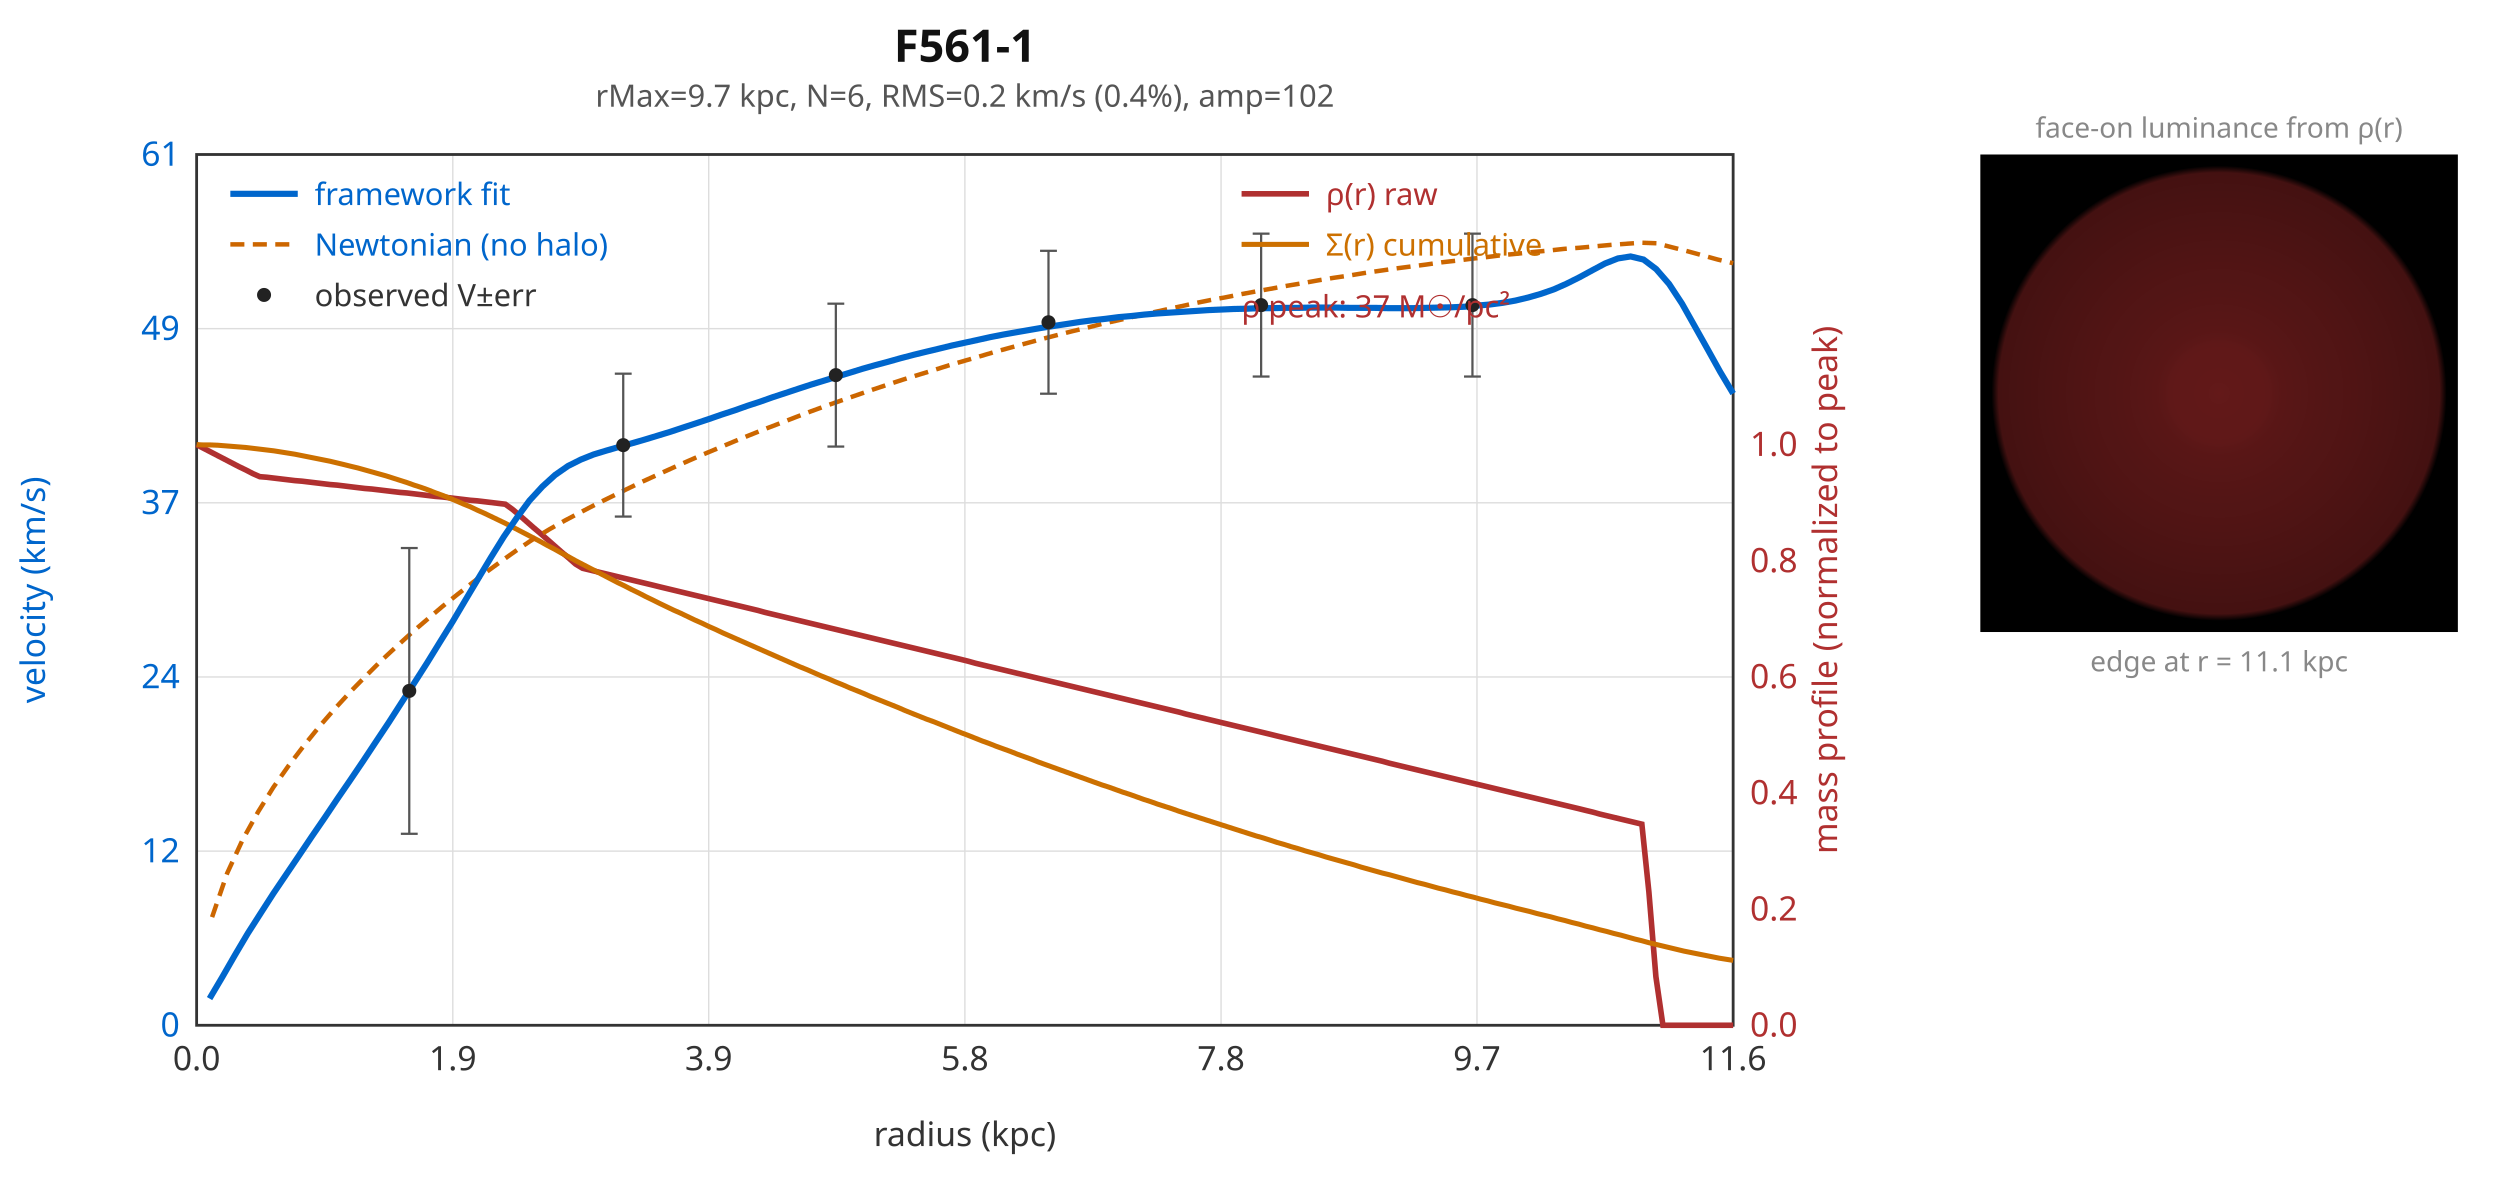
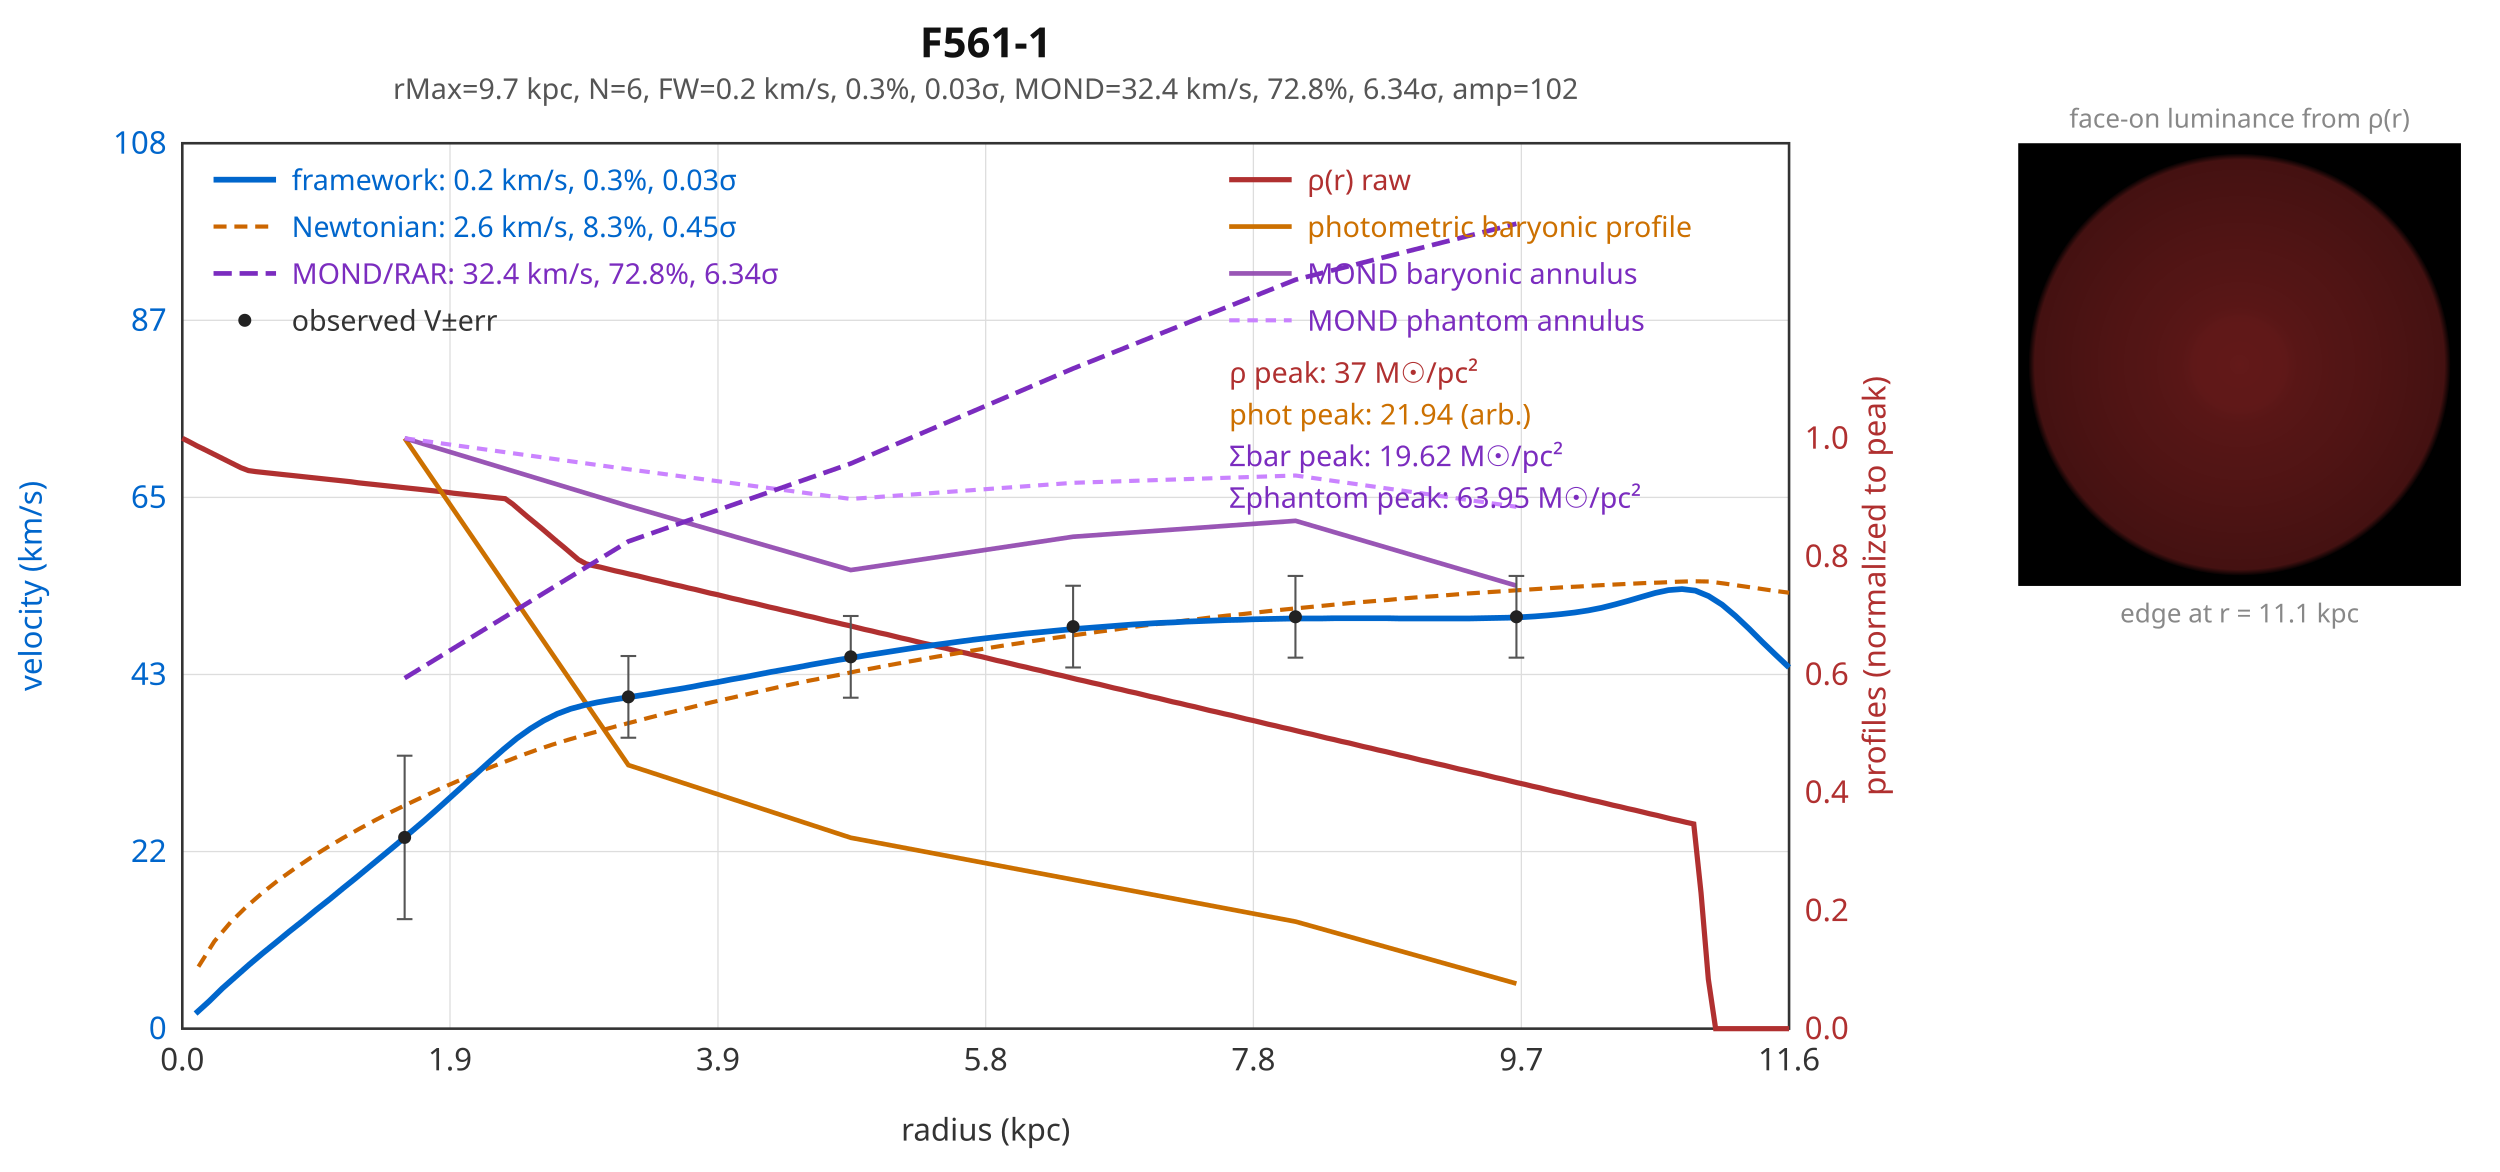
- <svg xmlns="http://www.w3.org/2000/svg" viewBox="0 0 890 420" width="890" height="420" font-family="sans-serif" font-size="12">
+ <svg xmlns="http://www.w3.org/2000/svg" viewBox="0 0 960 450" width="960" height="450" font-family="sans-serif" font-size="12">
  <style>
  .ax { stroke: #333; stroke-width: 1; fill: none; }
  .grid { stroke: #ddd; stroke-width: 0.5; fill: none; }
  .lbl { fill: #333; }
  .lbl-l { fill: #0066cc; }
  .lbl-r { fill: #b03030; }
  .obs { fill: #222; }
  .err { stroke: #555; stroke-width: 0.8; fill: none; }
  .fw { stroke: #0066cc; stroke-width: 2.2; fill: none; }
  .nt { stroke: #cc6600; stroke-width: 1.6; fill: none; stroke-dasharray: 5,3; }
-   .lbl-s { fill: #cc7000; }
+   .mond { stroke: #7b2cbf; stroke-width: 1.8; fill: none; stroke-dasharray: 7,3; }
+   .lbl-p { fill: #cc7000; }
+   .lbl-m { fill: #7b2cbf; }
  .rho { stroke: #b03030; stroke-width: 2.0; fill: none; }
-   .sig { stroke: #cc7000; stroke-width: 1.8; fill: none; }
+   .phot { stroke: #cc7000; stroke-width: 1.8; fill: none; }
+   .mbar { stroke: #8e44ad; stroke-width: 1.8; fill: none; opacity: 0.9; }
+   .mph { stroke: #c77dff; stroke-width: 1.6; fill: none; stroke-dasharray: 4,3; opacity: 0.95; }
  .title { fill: #111; font-size: 16px; font-weight: 600; }
  .subtitle { fill: #555; font-size: 11px; }
  .preview-bg { fill: #000; }
  .preview-lbl { fill: #888; font-size: 10px; }
  .legend { font-size: 11px; }
</style>
-   <text x="343.5" y="22" text-anchor="middle" class="title">F561-1</text>
-   <text x="343.5" y="38" text-anchor="middle" class="subtitle">rMax=9.7 kpc, N=6, RMS=0.2 km/s (0.4%), amp=102</text>
-   <line x1="70" y1="365.0" x2="617" y2="365.0" class="grid" />
-   <text x="64" y="369.0" text-anchor="end" class="lbl-l">0</text>
-   <line x1="70" y1="303.0" x2="617" y2="303.0" class="grid" />
-   <text x="64" y="307.0" text-anchor="end" class="lbl-l">12</text>
-   <line x1="70" y1="241.0" x2="617" y2="241.0" class="grid" />
-   <text x="64" y="245.0" text-anchor="end" class="lbl-l">24</text>
-   <line x1="70" y1="179.0" x2="617" y2="179.0" class="grid" />
-   <text x="64" y="183.0" text-anchor="end" class="lbl-l">37</text>
-   <line x1="70" y1="117.0" x2="617" y2="117.0" class="grid" />
-   <text x="64" y="121.0" text-anchor="end" class="lbl-l">49</text>
-   <line x1="70" y1="55.0" x2="617" y2="55.0" class="grid" />
-   <text x="64" y="59.0" text-anchor="end" class="lbl-l">61</text>
-   <text x="623" y="369.0" text-anchor="start" class="lbl-r">0.0</text>
-   <text x="623" y="327.7" text-anchor="start" class="lbl-r">0.2</text>
-   <text x="623" y="286.3" text-anchor="start" class="lbl-r">0.4</text>
-   <text x="623" y="245.0" text-anchor="start" class="lbl-r">0.6</text>
-   <text x="623" y="203.7" text-anchor="start" class="lbl-r">0.8</text>
-   <text x="623" y="162.3" text-anchor="start" class="lbl-r">1.0</text>
-   <line x1="70.0" y1="55" x2="70.0" y2="365" class="grid" />
-   <text x="70.0" y="381" text-anchor="middle" class="lbl">0.0</text>
-   <line x1="161.2" y1="55" x2="161.2" y2="365" class="grid" />
-   <text x="161.2" y="381" text-anchor="middle" class="lbl">1.9</text>
-   <line x1="252.3" y1="55" x2="252.3" y2="365" class="grid" />
-   <text x="252.3" y="381" text-anchor="middle" class="lbl">3.9</text>
-   <line x1="343.5" y1="55" x2="343.5" y2="365" class="grid" />
-   <text x="343.5" y="381" text-anchor="middle" class="lbl">5.8</text>
-   <line x1="434.7" y1="55" x2="434.7" y2="365" class="grid" />
-   <text x="434.7" y="381" text-anchor="middle" class="lbl">7.8</text>
-   <line x1="525.8" y1="55" x2="525.8" y2="365" class="grid" />
-   <text x="525.8" y="381" text-anchor="middle" class="lbl">9.7</text>
-   <line x1="617.0" y1="55" x2="617.0" y2="365" class="grid" />
-   <text x="617.0" y="381" text-anchor="middle" class="lbl">11.6</text>
-   <text x="343.5" y="408" text-anchor="middle" class="lbl">radius (kpc)</text>
-   <text x="16" y="210" text-anchor="middle" class="lbl-l" transform="rotate(-90, 16, 210)">velocity (km/s)</text>
-   <text x="654" y="210" text-anchor="middle" class="lbl-r" transform="rotate(-90, 654, 210)">mass profile (normalized to peak)</text>
-   <rect x="70" y="55" width="547" height="310" class="ax" />
-   <path d="M 70.0,158.3 L 72.5,159.6 L 75.0,160.9 L 77.5,162.2 L 80.0,163.5 L 82.5,164.8 L 85.0,166.1 L 87.5,167.3 L 90.0,168.6 L 92.5,169.7 L 95.0,169.9 L 97.5,170.2 L 100.0,170.5 L 102.5,170.8 L 105.0,171.1 L 107.5,171.3 L 110.0,171.6 L 112.5,171.9 L 115.0,172.2 L 117.5,172.5 L 120.0,172.7 L 122.5,173.0 L 124.9,173.3 L 127.4,173.6 L 129.9,173.9 L 132.4,174.1 L 134.9,174.4 L 137.4,174.7 L 139.9,175.0 L 142.4,175.3 L 144.9,175.5 L 147.4,175.8 L 149.9,176.1 L 152.4,176.4 L 154.9,176.7 L 157.4,176.9 L 159.9,177.2 L 162.4,177.5 L 164.9,177.8 L 167.4,178.1 L 169.9,178.3 L 172.4,178.6 L 174.9,178.9 L 177.4,179.2 L 179.9,179.5 L 182.4,181.3 L 184.9,183.4 L 187.4,185.6 L 189.9,187.8 L 192.4,189.9 L 194.9,192.1 L 197.4,194.3 L 199.9,196.5 L 202.4,198.6 L 204.9,200.8 L 207.4,202.3 L 209.9,202.9 L 212.4,203.5 L 214.9,204.1 L 217.4,204.7 L 219.9,205.3 L 222.4,205.9 L 224.9,206.5 L 227.4,207.1 L 229.9,207.7 L 232.4,208.3 L 234.8,208.9 L 237.3,209.5 L 239.8,210.1 L 242.3,210.7 L 244.8,211.3 L 247.3,211.9 L 249.8,212.5 L 252.3,213.1 L 254.8,213.7 L 257.3,214.3 L 259.8,214.9 L 262.3,215.5 L 264.8,216.1 L 267.3,216.7 L 269.8,217.3 L 272.3,218.0 L 274.8,218.6 L 277.3,219.2 L 279.8,219.8 L 282.3,220.4 L 284.8,221.0 L 287.3,221.6 L 289.8,222.2 L 292.3,222.8 L 294.8,223.4 L 297.3,224.0 L 299.8,224.6 L 302.3,225.2 L 304.8,225.8 L 307.3,226.4 L 309.8,227.0 L 312.3,227.6 L 314.8,228.2 L 317.3,228.8 L 319.8,229.4 L 322.3,230.0 L 324.8,230.6 L 327.3,231.2 L 329.8,231.8 L 332.3,232.4 L 334.8,233.0 L 337.3,233.6 L 339.8,234.2 L 342.3,234.8 L 344.7,235.4 L 347.2,236.1 L 349.7,236.7 L 352.2,237.3 L 354.7,237.9 L 357.2,238.5 L 359.7,239.1 L 362.2,239.7 L 364.7,240.3 L 367.2,240.9 L 369.7,241.5 L 372.2,242.1 L 374.7,242.7 L 377.2,243.3 L 379.7,243.9 L 382.2,244.5 L 384.7,245.1 L 387.2,245.7 L 389.7,246.3 L 392.2,246.9 L 394.7,247.5 L 397.2,248.1 L 399.7,248.7 L 402.2,249.3 L 404.7,249.9 L 407.2,250.5 L 409.7,251.1 L 412.2,251.7 L 414.7,252.3 L 417.2,252.9 L 419.7,253.5 L 422.2,254.2 L 424.7,254.8 L 427.2,255.4 L 429.7,256.0 L 432.2,256.6 L 434.7,257.2 L 437.2,257.8 L 439.7,258.4 L 442.2,259.0 L 444.7,259.6 L 447.2,260.2 L 449.7,260.8 L 452.2,261.4 L 454.6,262.0 L 457.1,262.6 L 459.6,263.2 L 462.1,263.8 L 464.6,264.4 L 467.1,265.0 L 469.6,265.6 L 472.1,266.2 L 474.6,266.8 L 477.1,267.4 L 479.6,268.0 L 482.1,268.6 L 484.6,269.2 L 487.1,269.8 L 489.6,270.4 L 492.1,271.0 L 494.6,271.7 L 497.1,272.3 L 499.6,272.9 L 502.1,273.5 L 504.6,274.1 L 507.1,274.7 L 509.6,275.3 L 512.1,275.9 L 514.6,276.5 L 517.1,277.1 L 519.6,277.7 L 522.1,278.3 L 524.6,278.9 L 527.1,279.5 L 529.6,280.1 L 532.1,280.7 L 534.6,281.3 L 537.1,281.9 L 539.6,282.5 L 542.1,283.1 L 544.6,283.7 L 547.1,284.3 L 549.6,284.9 L 552.1,285.5 L 554.6,286.1 L 557.1,286.7 L 559.6,287.3 L 562.1,287.9 L 564.5,288.5 L 567.0,289.1 L 569.5,289.8 L 572.0,290.4 L 574.5,291.0 L 577.0,291.6 L 579.5,292.2 L 582.0,292.8 L 584.5,293.4 L 587.0,317.5 L 589.5,347.7 L 592.0,365.0 L 594.5,365.0 L 597.0,365.0 L 599.5,365.0 L 602.0,365.0 L 604.5,365.0 L 607.0,365.0 L 609.5,365.0 L 612.0,365.0 L 614.5,365.0 L 617.0,365.0" class="rho" />
-   <path d="M 70.0,158.3 L 72.5,158.4 L 75.0,158.4 L 77.5,158.5 L 80.0,158.7 L 82.5,158.9 L 85.0,159.1 L 87.5,159.3 L 90.0,159.6 L 92.5,159.9 L 95.0,160.2 L 97.5,160.5 L 100.0,160.9 L 102.5,161.3 L 105.0,161.7 L 107.5,162.2 L 110.0,162.7 L 112.5,163.2 L 115.0,163.7 L 117.5,164.2 L 120.0,164.8 L 122.5,165.4 L 124.9,166.0 L 127.4,166.6 L 129.9,167.3 L 132.4,168.0 L 134.9,168.7 L 137.4,169.4 L 139.9,170.2 L 142.4,171.0 L 144.9,171.8 L 147.4,172.7 L 149.9,173.5 L 152.4,174.4 L 154.9,175.4 L 157.4,176.3 L 159.9,177.3 L 162.4,178.3 L 164.9,179.4 L 167.4,180.4 L 169.9,181.6 L 172.4,182.7 L 174.9,183.9 L 177.4,185.1 L 179.9,186.3 L 182.4,187.6 L 184.9,188.9 L 187.4,190.2 L 189.9,191.5 L 192.4,192.8 L 194.9,194.2 L 197.4,195.5 L 199.9,196.9 L 202.4,198.2 L 204.9,199.6 L 207.4,200.9 L 209.9,202.2 L 212.4,203.5 L 214.9,204.8 L 217.4,206.1 L 219.9,207.4 L 222.4,208.6 L 224.9,209.9 L 227.4,211.1 L 229.9,212.4 L 232.4,213.6 L 234.8,214.8 L 237.3,216.0 L 239.8,217.2 L 242.3,218.3 L 244.8,219.5 L 247.3,220.7 L 249.8,221.8 L 252.3,223.0 L 254.8,224.1 L 257.3,225.3 L 259.8,226.4 L 262.3,227.5 L 264.8,228.6 L 267.3,229.7 L 269.8,230.8 L 272.3,231.9 L 274.8,233.0 L 277.3,234.1 L 279.8,235.2 L 282.3,236.3 L 284.8,237.4 L 287.3,238.4 L 289.8,239.5 L 292.3,240.6 L 294.8,241.6 L 297.3,242.7 L 299.8,243.7 L 302.3,244.8 L 304.8,245.8 L 307.3,246.8 L 309.8,247.9 L 312.3,248.9 L 314.8,249.9 L 317.3,250.9 L 319.8,251.9 L 322.3,253.0 L 324.8,254.0 L 327.3,255.0 L 329.8,256.0 L 332.3,256.9 L 334.8,257.9 L 337.3,258.9 L 339.8,259.9 L 342.3,260.9 L 344.7,261.8 L 347.2,262.8 L 349.7,263.8 L 352.2,264.7 L 354.7,265.7 L 357.2,266.6 L 359.7,267.5 L 362.2,268.5 L 364.7,269.4 L 367.2,270.3 L 369.7,271.3 L 372.2,272.2 L 374.7,273.1 L 377.2,274.0 L 379.7,274.9 L 382.2,275.8 L 384.7,276.7 L 387.2,277.6 L 389.7,278.5 L 392.2,279.4 L 394.7,280.2 L 397.2,281.1 L 399.7,282.0 L 402.2,282.8 L 404.7,283.7 L 407.2,284.6 L 409.7,285.4 L 412.2,286.3 L 414.7,287.1 L 417.2,287.9 L 419.7,288.8 L 422.2,289.6 L 424.7,290.4 L 427.2,291.2 L 429.7,292.0 L 432.2,292.8 L 434.7,293.6 L 437.2,294.4 L 439.7,295.2 L 442.2,296.0 L 444.7,296.8 L 447.2,297.6 L 449.7,298.3 L 452.2,299.1 L 454.6,299.9 L 457.1,300.6 L 459.6,301.4 L 462.1,302.1 L 464.6,302.9 L 467.1,303.6 L 469.6,304.3 L 472.1,305.1 L 474.6,305.8 L 477.1,306.5 L 479.6,307.2 L 482.1,307.9 L 484.6,308.7 L 487.1,309.4 L 489.6,310.1 L 492.1,310.8 L 494.6,311.4 L 497.1,312.1 L 499.6,312.8 L 502.1,313.5 L 504.6,314.2 L 507.1,314.8 L 509.6,315.5 L 512.1,316.2 L 514.6,316.8 L 517.1,317.5 L 519.6,318.1 L 522.1,318.8 L 524.6,319.4 L 527.1,320.1 L 529.6,320.7 L 532.1,321.4 L 534.6,322.0 L 537.1,322.6 L 539.6,323.3 L 542.1,323.9 L 544.6,324.5 L 547.1,325.2 L 549.6,325.8 L 552.1,326.4 L 554.6,327.1 L 557.1,327.7 L 559.6,328.4 L 562.1,329.0 L 564.5,329.7 L 567.0,330.3 L 569.5,331.0 L 572.0,331.6 L 574.5,332.3 L 577.0,332.9 L 579.5,333.6 L 582.0,334.3 L 584.5,334.9 L 587.0,335.6 L 589.5,336.2 L 592.0,336.8 L 594.5,337.4 L 597.0,338.0 L 599.5,338.6 L 602.0,339.1 L 604.5,339.6 L 607.0,340.1 L 609.5,340.6 L 612.0,341.1 L 614.5,341.5 L 617.0,341.9" class="sig" />
-   <path d="M 75.5,326.5 L 80.9,310.8 L 86.4,298.9 L 91.9,289.0 L 97.3,280.3 L 102.8,272.5 L 108.3,265.3 L 113.8,258.5 L 119.2,252.3 L 124.7,246.3 L 130.2,240.7 L 135.6,235.3 L 141.1,230.2 L 146.6,225.2 L 152.1,220.5 L 157.5,215.9 L 163.0,211.5 L 168.5,207.2 L 173.9,203.1 L 179.4,199.1 L 184.9,195.2 L 190.3,191.6 L 195.8,188.3 L 201.3,185.2 L 206.8,182.3 L 212.2,179.5 L 217.7,176.8 L 223.2,174.1 L 228.6,171.5 L 234.1,169.0 L 239.6,166.5 L 245.0,164.1 L 250.5,161.7 L 256.0,159.4 L 261.5,157.1 L 266.9,154.9 L 272.4,152.7 L 277.9,150.6 L 283.3,148.5 L 288.8,146.4 L 294.3,144.4 L 299.7,142.5 L 305.2,140.6 L 310.7,138.7 L 316.1,136.9 L 321.6,135.1 L 327.1,133.4 L 332.6,131.7 L 338.0,130.0 L 343.5,128.4 L 349.0,126.8 L 354.4,125.2 L 359.9,123.7 L 365.4,122.2 L 370.9,120.7 L 376.3,119.3 L 381.8,117.9 L 387.3,116.6 L 392.7,115.2 L 398.2,114.0 L 403.7,112.7 L 409.1,111.5 L 414.6,110.3 L 420.1,109.1 L 425.6,107.9 L 431.0,106.8 L 436.5,105.8 L 442.0,104.7 L 447.4,103.7 L 452.9,102.7 L 458.4,101.7 L 463.8,100.8 L 469.3,99.8 L 474.8,98.9 L 480.3,98.1 L 485.7,97.2 L 491.2,96.4 L 496.7,95.6 L 502.1,94.9 L 507.6,94.2 L 513.1,93.4 L 518.5,92.8 L 524.0,92.1 L 529.5,91.5 L 535.0,90.8 L 540.4,90.3 L 545.9,89.7 L 551.4,89.2 L 556.8,88.6 L 562.3,88.2 L 567.8,87.7 L 573.2,87.2 L 578.7,86.8 L 584.2,86.4 L 589.7,86.6 L 595.1,88.0 L 600.6,89.4 L 606.1,90.9 L 611.5,92.4 L 617.0,93.7" class="nt" />
-   <path d="M 74.6,355.5 L 79.1,347.9 L 83.7,339.9 L 88.2,332.3 L 92.8,325.1 L 97.3,318.1 L 101.9,311.3 L 106.5,304.5 L 111.0,297.8 L 115.6,291.1 L 120.1,284.4 L 124.7,277.7 L 129.3,270.9 L 133.8,264.1 L 138.4,257.2 L 142.9,250.2 L 147.5,243.1 L 152.1,235.9 L 156.6,228.6 L 161.2,221.2 L 165.7,213.6 L 170.3,205.9 L 174.8,198.4 L 179.4,191.0 L 184.0,184.3 L 188.5,178.2 L 193.1,173.2 L 197.6,169.1 L 202.2,165.9 L 206.8,163.6 L 211.3,161.8 L 215.9,160.4 L 220.4,159.1 L 225.0,157.8 L 229.5,156.5 L 234.1,155.1 L 238.7,153.7 L 243.2,152.2 L 247.8,150.7 L 252.3,149.2 L 256.9,147.6 L 261.5,146.1 L 266.0,144.5 L 270.6,143.0 L 275.1,141.4 L 279.7,139.9 L 284.2,138.4 L 288.8,136.9 L 293.4,135.5 L 297.9,134.1 L 302.5,132.7 L 307.0,131.3 L 311.6,130.0 L 316.1,128.8 L 320.7,127.5 L 325.3,126.3 L 329.8,125.2 L 334.4,124.1 L 338.9,123.0 L 343.5,122.0 L 348.1,121.0 L 352.6,120.0 L 357.2,119.1 L 361.7,118.3 L 366.3,117.5 L 370.9,116.7 L 375.4,116.0 L 380.0,115.3 L 384.5,114.6 L 389.1,114.0 L 393.6,113.5 L 398.2,112.9 L 402.8,112.5 L 407.3,112.0 L 411.9,111.6 L 416.4,111.3 L 421.0,111.0 L 425.6,110.7 L 430.1,110.4 L 434.7,110.2 L 439.2,110.0 L 443.8,109.9 L 448.3,109.7 L 452.9,109.7 L 457.5,109.6 L 462.0,109.6 L 466.6,109.5 L 471.1,109.5 L 475.7,109.5 L 480.3,109.6 L 484.8,109.6 L 489.4,109.6 L 493.9,109.7 L 498.5,109.7 L 503.0,109.7 L 507.6,109.6 L 512.2,109.5 L 516.7,109.4 L 521.3,109.2 L 525.8,108.8 L 530.4,108.4 L 535.0,107.8 L 539.5,107.0 L 544.1,105.9 L 548.6,104.6 L 553.2,103.0 L 557.7,101.0 L 562.3,98.7 L 566.9,96.2 L 571.4,93.8 L 576.0,92.0 L 580.5,91.3 L 585.1,92.4 L 589.6,95.8 L 594.2,101.1 L 598.8,108.1 L 603.3,116.1 L 607.9,124.3 L 612.4,132.4 L 617.0,140.1" class="fw" />
-   <line x1="145.70" y1="195.10" x2="145.70" y2="296.83" class="err" />
-   <line x1="142.70" y1="195.10" x2="148.70" y2="195.10" class="err" />
-   <line x1="142.70" y1="296.83" x2="148.70" y2="296.83" class="err" />
-   <circle cx="145.70" cy="245.96" r="2.5" class="obs" />
-   <line x1="221.87" y1="133.03" x2="221.87" y2="183.90" class="err" />
-   <line x1="218.87" y1="133.03" x2="224.87" y2="133.03" class="err" />
-   <line x1="218.87" y1="183.90" x2="224.87" y2="183.90" class="err" />
-   <circle cx="221.87" cy="158.47" r="2.5" class="obs" />
-   <line x1="297.56" y1="108.11" x2="297.56" y2="158.98" class="err" />
-   <line x1="294.56" y1="108.11" x2="300.56" y2="108.11" class="err" />
-   <line x1="294.56" y1="158.98" x2="300.56" y2="158.98" class="err" />
-   <circle cx="297.56" cy="133.54" r="2.5" class="obs" />
-   <line x1="373.26" y1="89.29" x2="373.26" y2="140.16" class="err" />
-   <line x1="370.26" y1="89.29" x2="376.26" y2="89.29" class="err" />
-   <line x1="370.26" y1="140.16" x2="376.26" y2="140.16" class="err" />
-   <circle cx="373.26" cy="114.72" r="2.5" class="obs" />
-   <line x1="448.96" y1="83.18" x2="448.96" y2="134.05" class="err" />
-   <line x1="445.96" y1="83.18" x2="451.96" y2="83.18" class="err" />
-   <line x1="445.96" y1="134.05" x2="451.96" y2="134.05" class="err" />
-   <circle cx="448.96" cy="108.62" r="2.5" class="obs" />
-   <line x1="524.19" y1="83.18" x2="524.19" y2="134.05" class="err" />
-   <line x1="521.19" y1="83.18" x2="527.19" y2="83.18" class="err" />
-   <line x1="521.19" y1="134.05" x2="527.19" y2="134.05" class="err" />
-   <circle cx="524.19" cy="108.62" r="2.5" class="obs" />
+   <text x="378.5" y="22" text-anchor="middle" class="title">F561-1</text>
+   <text x="378.5" y="38" text-anchor="middle" class="subtitle">rMax=9.7 kpc, N=6, FW=0.2 km/s, 0.3%, 0.03σ, MOND=32.4 km/s, 72.8%, 6.34σ, amp=102</text>
+   <line x1="70" y1="395.0" x2="687" y2="395.0" class="grid" />
+   <text x="64" y="399.0" text-anchor="end" class="lbl-l">0</text>
+   <line x1="70" y1="327.0" x2="687" y2="327.0" class="grid" />
+   <text x="64" y="331.0" text-anchor="end" class="lbl-l">22</text>
+   <line x1="70" y1="259.0" x2="687" y2="259.0" class="grid" />
+   <text x="64" y="263.0" text-anchor="end" class="lbl-l">43</text>
+   <line x1="70" y1="191.0" x2="687" y2="191.0" class="grid" />
+   <text x="64" y="195.0" text-anchor="end" class="lbl-l">65</text>
+   <line x1="70" y1="123.0" x2="687" y2="123.0" class="grid" />
+   <text x="64" y="127.0" text-anchor="end" class="lbl-l">87</text>
+   <line x1="70" y1="55.0" x2="687" y2="55.0" class="grid" />
+   <text x="64" y="59.0" text-anchor="end" class="lbl-l">108</text>
+   <text x="693" y="399.0" text-anchor="start" class="lbl-r">0.0</text>
+   <text x="693" y="353.7" text-anchor="start" class="lbl-r">0.2</text>
+   <text x="693" y="308.3" text-anchor="start" class="lbl-r">0.4</text>
+   <text x="693" y="263.0" text-anchor="start" class="lbl-r">0.6</text>
+   <text x="693" y="217.7" text-anchor="start" class="lbl-r">0.8</text>
+   <text x="693" y="172.3" text-anchor="start" class="lbl-r">1.0</text>
+   <line x1="70.0" y1="55" x2="70.0" y2="395" class="grid" />
+   <text x="70.0" y="411" text-anchor="middle" class="lbl">0.0</text>
+   <line x1="172.8" y1="55" x2="172.8" y2="395" class="grid" />
+   <text x="172.8" y="411" text-anchor="middle" class="lbl">1.9</text>
+   <line x1="275.7" y1="55" x2="275.7" y2="395" class="grid" />
+   <text x="275.7" y="411" text-anchor="middle" class="lbl">3.9</text>
+   <line x1="378.5" y1="55" x2="378.5" y2="395" class="grid" />
+   <text x="378.5" y="411" text-anchor="middle" class="lbl">5.8</text>
+   <line x1="481.3" y1="55" x2="481.3" y2="395" class="grid" />
+   <text x="481.3" y="411" text-anchor="middle" class="lbl">7.8</text>
+   <line x1="584.2" y1="55" x2="584.2" y2="395" class="grid" />
+   <text x="584.2" y="411" text-anchor="middle" class="lbl">9.7</text>
+   <line x1="687.0" y1="55" x2="687.0" y2="395" class="grid" />
+   <text x="687.0" y="411" text-anchor="middle" class="lbl">11.6</text>
+   <text x="378.5" y="438" text-anchor="middle" class="lbl">radius (kpc)</text>
+   <text x="16" y="225" text-anchor="middle" class="lbl-l" transform="rotate(-90, 16, 225)">velocity (km/s)</text>
+   <text x="724" y="225" text-anchor="middle" class="lbl-r" transform="rotate(-90, 724, 225)">profiles (normalized to peak)</text>
+   <rect x="70" y="55" width="617" height="340" class="ax" />
+   <path d="M 70.0,168.3 L 72.8,169.7 L 75.6,171.2 L 78.5,172.6 L 81.3,174.0 L 84.1,175.4 L 86.9,176.8 L 89.7,178.2 L 92.5,179.6 L 95.4,180.7 L 98.2,181.1 L 101.0,181.4 L 103.8,181.7 L 106.6,182.0 L 109.4,182.3 L 112.3,182.6 L 115.1,182.9 L 117.9,183.2 L 120.7,183.5 L 123.5,183.8 L 126.3,184.1 L 129.2,184.4 L 132.0,184.7 L 134.8,185.0 L 137.6,185.4 L 140.4,185.7 L 143.3,186.0 L 146.1,186.3 L 148.9,186.6 L 151.7,186.9 L 154.5,187.2 L 157.3,187.5 L 160.2,187.8 L 163.0,188.1 L 165.8,188.4 L 168.6,188.7 L 171.4,189.0 L 174.2,189.4 L 177.1,189.7 L 179.9,190.0 L 182.7,190.3 L 185.5,190.6 L 188.3,190.9 L 191.1,191.2 L 194.0,191.5 L 196.8,193.5 L 199.6,195.9 L 202.4,198.3 L 205.2,200.6 L 208.1,203.0 L 210.9,205.4 L 213.7,207.8 L 216.5,210.1 L 219.3,212.5 L 222.1,214.9 L 225.0,216.5 L 227.8,217.2 L 230.6,217.8 L 233.4,218.5 L 236.2,219.2 L 239.0,219.8 L 241.9,220.5 L 244.7,221.1 L 247.5,221.8 L 250.3,222.5 L 253.1,223.1 L 255.9,223.8 L 258.8,224.5 L 261.6,225.1 L 264.4,225.8 L 267.2,226.4 L 270.0,227.1 L 272.8,227.8 L 275.7,228.4 L 278.5,229.1 L 281.3,229.8 L 284.1,230.4 L 286.9,231.1 L 289.8,231.7 L 292.6,232.4 L 295.4,233.1 L 298.2,233.7 L 301.0,234.4 L 303.8,235.0 L 306.7,235.7 L 309.5,236.4 L 312.3,237.0 L 315.1,237.7 L 317.9,238.4 L 320.7,239.0 L 323.6,239.7 L 326.4,240.3 L 329.2,241.0 L 332.0,241.7 L 334.8,242.3 L 337.6,243.0 L 340.5,243.6 L 343.3,244.3 L 346.1,245.0 L 348.9,245.6 L 351.7,246.3 L 354.6,247.0 L 357.4,247.6 L 360.2,248.3 L 363.0,248.9 L 365.8,249.6 L 368.6,250.3 L 371.5,250.9 L 374.3,251.6 L 377.1,252.2 L 379.9,252.9 L 382.7,253.6 L 385.5,254.2 L 388.4,254.9 L 391.2,255.6 L 394.0,256.2 L 396.8,256.9 L 399.6,257.5 L 402.4,258.2 L 405.3,258.9 L 408.1,259.5 L 410.9,260.2 L 413.7,260.9 L 416.5,261.5 L 419.4,262.2 L 422.2,262.8 L 425.0,263.5 L 427.8,264.2 L 430.6,264.8 L 433.4,265.5 L 436.3,266.1 L 439.1,266.8 L 441.9,267.5 L 444.7,268.1 L 447.5,268.8 L 450.3,269.5 L 453.2,270.1 L 456.0,270.8 L 458.8,271.4 L 461.6,272.1 L 464.4,272.8 L 467.2,273.4 L 470.1,274.1 L 472.9,274.7 L 475.7,275.4 L 478.5,276.1 L 481.3,276.7 L 484.2,277.4 L 487.0,278.1 L 489.8,278.7 L 492.6,279.4 L 495.4,280.0 L 498.2,280.7 L 501.1,281.4 L 503.9,282.0 L 506.7,282.7 L 509.5,283.4 L 512.3,284.0 L 515.1,284.7 L 518.0,285.3 L 520.8,286.0 L 523.6,286.7 L 526.4,287.3 L 529.2,288.0 L 532.0,288.6 L 534.9,289.3 L 537.7,290.0 L 540.5,290.6 L 543.3,291.3 L 546.1,292.0 L 548.9,292.6 L 551.8,293.3 L 554.6,293.9 L 557.4,294.6 L 560.2,295.3 L 563.0,295.9 L 565.9,296.6 L 568.7,297.2 L 571.5,297.9 L 574.3,298.6 L 577.1,299.2 L 579.9,299.9 L 582.8,300.6 L 585.6,301.2 L 588.4,301.9 L 591.2,302.5 L 594.0,303.2 L 596.8,303.9 L 599.7,304.5 L 602.5,305.2 L 605.3,305.9 L 608.1,306.5 L 610.9,307.2 L 613.7,307.8 L 616.6,308.5 L 619.4,309.2 L 622.2,309.8 L 625.0,310.5 L 627.8,311.1 L 630.7,311.8 L 633.5,312.5 L 636.3,313.1 L 639.1,313.8 L 641.9,314.5 L 644.7,315.1 L 647.6,315.8 L 650.4,316.4 L 653.2,342.9 L 656.0,376.0 L 658.8,395.0 L 661.6,395.0 L 664.5,395.0 L 667.3,395.0 L 670.1,395.0 L 672.9,395.0 L 675.7,395.0 L 678.5,395.0 L 681.4,395.0 L 684.2,395.0 L 687.0,395.0" class="rho" />
+   <path d="M 155.4,168.3 L 241.3,293.8 L 326.7,321.7 L 412.1,337.8 L 497.5,353.9 L 582.3,377.7" class="phot" />
+   <path d="M 155.4,168.3 L 241.3,194.3 L 326.7,218.9 L 412.1,206.1 L 497.5,200.0 L 582.3,224.9" class="mbar" />
+   <path d="M 155.4,168.3 L 241.3,180.2 L 326.7,191.6 L 412.1,185.4 L 497.5,182.6 L 582.3,194.6" class="mph" />
+   <path d="M 76.2,371.2 L 82.3,361.5 L 88.5,354.2 L 94.7,348.1 L 100.8,342.8 L 107.0,337.9 L 113.2,333.5 L 119.4,329.3 L 125.5,325.5 L 131.7,321.8 L 137.9,318.3 L 144.0,315.0 L 150.2,311.8 L 156.4,308.8 L 162.6,305.9 L 168.7,303.0 L 174.9,300.3 L 181.1,297.7 L 187.2,295.1 L 193.4,292.7 L 199.6,290.3 L 205.7,288.1 L 211.9,286.0 L 218.1,284.1 L 224.3,282.3 L 230.4,280.6 L 236.6,278.9 L 242.8,277.3 L 248.9,275.7 L 255.1,274.1 L 261.3,272.6 L 267.4,271.1 L 273.6,269.6 L 279.8,268.2 L 286.0,266.8 L 292.1,265.4 L 298.3,264.0 L 304.5,262.7 L 310.6,261.4 L 316.8,260.2 L 323.0,259.0 L 329.1,257.7 L 335.3,256.6 L 341.5,255.4 L 347.6,254.3 L 353.8,253.2 L 360.0,252.1 L 366.2,251.1 L 372.3,250.0 L 378.5,249.0 L 384.7,248.0 L 390.8,247.1 L 397.0,246.1 L 403.2,245.2 L 409.4,244.3 L 415.5,243.5 L 421.7,242.6 L 427.9,241.8 L 434.0,240.9 L 440.2,240.1 L 446.4,239.4 L 452.5,238.6 L 458.7,237.9 L 464.9,237.1 L 471.1,236.4 L 477.2,235.8 L 483.4,235.1 L 489.6,234.4 L 495.7,233.8 L 501.9,233.2 L 508.1,232.6 L 514.2,232.0 L 520.4,231.4 L 526.6,230.9 L 532.8,230.4 L 538.9,229.8 L 545.1,229.3 L 551.3,228.9 L 557.4,228.4 L 563.6,227.9 L 569.8,227.5 L 575.9,227.1 L 582.1,226.7 L 588.3,226.3 L 594.4,225.9 L 600.6,225.5 L 606.8,225.2 L 613.0,224.8 L 619.1,224.5 L 625.3,224.2 L 631.5,223.9 L 637.6,223.7 L 643.8,223.4 L 650.0,223.2 L 656.2,223.3 L 662.3,224.1 L 668.5,225.0 L 674.7,225.9 L 680.8,226.8 L 687.0,227.6" class="nt" />
+   <path d="M 155.4,260.4 L 241.3,207.9 L 326.7,178.0 L 412.1,141.5 L 497.5,107.4 L 582.3,85.9" class="mond" />
+   <path d="M 75.1,389.2 L 80.3,384.5 L 85.4,379.5 L 90.6,374.9 L 95.7,370.4 L 100.8,366.1 L 106.0,361.9 L 111.1,357.7 L 116.3,353.6 L 121.4,349.4 L 126.6,345.3 L 131.7,341.1 L 136.8,337.0 L 142.0,332.7 L 147.1,328.5 L 152.3,324.2 L 157.4,319.8 L 162.6,315.4 L 167.7,310.9 L 172.8,306.3 L 178.0,301.6 L 183.1,296.9 L 188.3,292.2 L 193.4,287.7 L 198.5,283.5 L 203.7,279.8 L 208.8,276.7 L 214.0,274.1 L 219.1,272.2 L 224.3,270.8 L 229.4,269.7 L 234.5,268.8 L 239.7,268.0 L 244.8,267.2 L 250.0,266.4 L 255.1,265.5 L 260.2,264.7 L 265.4,263.8 L 270.5,262.8 L 275.7,261.9 L 280.8,260.9 L 286.0,260.0 L 291.1,259.0 L 296.2,258.0 L 301.4,257.1 L 306.5,256.2 L 311.7,255.2 L 316.8,254.3 L 321.9,253.4 L 327.1,252.6 L 332.2,251.7 L 337.4,250.9 L 342.5,250.1 L 347.6,249.3 L 352.8,248.5 L 357.9,247.8 L 363.1,247.1 L 368.2,246.4 L 373.4,245.7 L 378.5,245.1 L 383.6,244.5 L 388.8,243.9 L 393.9,243.3 L 399.1,242.8 L 404.2,242.3 L 409.4,241.8 L 414.5,241.4 L 419.6,241.0 L 424.8,240.6 L 429.9,240.2 L 435.1,239.8 L 440.2,239.5 L 445.3,239.2 L 450.5,239.0 L 455.6,238.7 L 460.8,238.5 L 465.9,238.3 L 471.1,238.1 L 476.2,238.0 L 481.3,237.8 L 486.5,237.7 L 491.6,237.6 L 496.8,237.5 L 501.9,237.5 L 507.0,237.5 L 512.2,237.4 L 517.3,237.4 L 522.5,237.4 L 527.6,237.4 L 532.8,237.4 L 537.9,237.5 L 543.0,237.5 L 548.2,237.5 L 553.3,237.5 L 558.5,237.5 L 563.6,237.5 L 568.7,237.4 L 573.9,237.3 L 579.0,237.2 L 584.2,237.0 L 589.3,236.7 L 594.4,236.3 L 599.6,235.8 L 604.7,235.2 L 609.9,234.4 L 615.0,233.4 L 620.2,232.1 L 625.3,230.7 L 630.4,229.2 L 635.6,227.7 L 640.7,226.6 L 645.9,226.2 L 651.0,226.8 L 656.1,228.9 L 661.3,232.2 L 666.4,236.5 L 671.6,241.4 L 676.7,246.5 L 681.9,251.5 L 687.0,256.3" class="fw" />
+   <line x1="155.38" y1="290.19" x2="155.38" y2="352.95" class="err" />
+   <line x1="152.38" y1="290.19" x2="158.38" y2="290.19" class="err" />
+   <line x1="152.38" y1="352.95" x2="158.38" y2="352.95" class="err" />
+   <circle cx="155.38" cy="321.57" r="2.5" class="obs" />
+   <line x1="241.30" y1="251.91" x2="241.30" y2="283.29" class="err" />
+   <line x1="238.30" y1="251.91" x2="244.30" y2="251.91" class="err" />
+   <line x1="238.30" y1="283.29" x2="244.30" y2="283.29" class="err" />
+   <circle cx="241.30" cy="267.60" r="2.5" class="obs" />
+   <line x1="326.69" y1="236.54" x2="326.69" y2="267.92" class="err" />
+   <line x1="323.69" y1="236.54" x2="329.69" y2="236.54" class="err" />
+   <line x1="323.69" y1="267.92" x2="329.69" y2="267.92" class="err" />
+   <circle cx="326.69" cy="252.23" r="2.5" class="obs" />
+   <line x1="412.07" y1="224.93" x2="412.07" y2="256.31" class="err" />
+   <line x1="409.07" y1="224.93" x2="415.07" y2="224.93" class="err" />
+   <line x1="409.07" y1="256.31" x2="415.07" y2="256.31" class="err" />
+   <circle cx="412.07" cy="240.62" r="2.5" class="obs" />
+   <line x1="497.45" y1="221.16" x2="497.45" y2="252.54" class="err" />
+   <line x1="494.45" y1="221.16" x2="500.45" y2="221.16" class="err" />
+   <line x1="494.45" y1="252.54" x2="500.45" y2="252.54" class="err" />
+   <circle cx="497.45" cy="236.85" r="2.5" class="obs" />
+   <line x1="582.31" y1="221.16" x2="582.31" y2="252.54" class="err" />
+   <line x1="579.31" y1="221.16" x2="585.31" y2="221.16" class="err" />
+   <line x1="579.31" y1="252.54" x2="585.31" y2="252.54" class="err" />
+   <circle cx="582.31" cy="236.85" r="2.5" class="obs" />
  <g class="legend">
    <line x1="82" y1="69" x2="106" y2="69" class="fw" />
-     <text x="112" y="73" class="lbl-l">framework fit</text>
+     <text x="112" y="73" class="lbl-l">framework: 0.2 km/s, 0.3%, 0.03σ</text>
    <line x1="82" y1="87" x2="106" y2="87" class="nt" />
-     <text x="112" y="91" class="lbl-l">Newtonian (no halo)</text>
-     <circle cx="94" cy="105" r="2.5" class="obs" />
-     <text x="112" y="109" class="lbl">observed V±err</text>
+     <text x="112" y="91" class="lbl-l">Newtonian: 2.6 km/s, 8.3%, 0.45σ</text>
+     <line x1="82" y1="105" x2="106" y2="105" class="mond" />
+     <text x="112" y="109" class="lbl-m">MOND/RAR: 32.4 km/s, 72.8%, 6.34σ</text>
+     <circle cx="94" cy="123" r="2.5" class="obs" />
+     <text x="112" y="127" class="lbl">observed V±err</text>
  </g>
  <g class="legend">
-     <line x1="442" y1="69" x2="466" y2="69" class="rho" />
-     <text x="472" y="73" class="lbl-r">ρ(r) raw</text>
-     <line x1="442" y1="87" x2="466" y2="87" class="sig" />
-     <text x="472" y="91" class="lbl-s">Σ(r) cumulative</text>
-     <text x="442" y="113" class="lbl-r">ρ peak: 37 M☉/pc²</text>
+     <line x1="472" y1="69" x2="496" y2="69" class="rho" />
+     <text x="502" y="73" class="lbl-r">ρ(r) raw</text>
+     <line x1="472" y1="87" x2="496" y2="87" class="phot" />
+     <text x="502" y="91" class="lbl-p">photometric baryonic profile</text>
+     <line x1="472" y1="105" x2="496" y2="105" class="mbar" />
+     <text x="502" y="109" class="lbl-m">MOND baryonic annulus</text>
+     <line x1="472" y1="123" x2="496" y2="123" class="mph" />
+     <text x="502" y="127" class="lbl-m">MOND phantom annulus</text>
+     <text x="472" y="147" class="lbl-r">ρ peak: 37 M☉/pc²</text>
+     <text x="472" y="163" class="lbl-p">phot peak: 21.94 (arb.)</text>
+     <text x="472" y="179" class="lbl-m">Σbar peak: 19.62 M☉/pc²</text>
+     <text x="472" y="195" class="lbl-m">Σphantom peak: 63.95 M☉/pc²</text>
  </g>
-   <rect x="705" y="55" width="170" height="170" class="preview-bg" />
+   <rect x="775" y="55" width="170" height="170" class="preview-bg" />
  <defs>
    <radialGradient id="g_F561_1" cx="0.5" cy="0.5" r="0.5">
      <stop offset="0" stop-color="rgb(100,25,25)" />
-       <stop offset="0.031" stop-color="rgb(98,24.5,24.5)" />
-       <stop offset="0.062" stop-color="rgb(97,24.25,24.25)" />
-       <stop offset="0.094" stop-color="rgb(97,24.25,24.25)" />
+       <stop offset="0.031" stop-color="rgb(98,25,25)" />
+       <stop offset="0.062" stop-color="rgb(97,24,24)" />
+       <stop offset="0.094" stop-color="rgb(97,24,24)" />
      <stop offset="0.125" stop-color="rgb(96,24,24)" />
      <stop offset="0.156" stop-color="rgb(96,24,24)" />
      <stop offset="0.188" stop-color="rgb(96,24,24)" />
-       <stop offset="0.219" stop-color="rgb(95,23.75,23.75)" />
-       <stop offset="0.25" stop-color="rgb(91,22.75,22.75)" />
-       <stop offset="0.281" stop-color="rgb(89,22.25,22.25)" />
+       <stop offset="0.219" stop-color="rgb(95,24,24)" />
+       <stop offset="0.25" stop-color="rgb(91,23,23)" />
+       <stop offset="0.281" stop-color="rgb(89,22,22)" />
      <stop offset="0.312" stop-color="rgb(88,22,22)" />
-       <stop offset="0.344" stop-color="rgb(87,21.75,21.75)" />
-       <stop offset="0.375" stop-color="rgb(86,21.5,21.5)" />
-       <stop offset="0.406" stop-color="rgb(85,21.25,21.25)" />
+       <stop offset="0.344" stop-color="rgb(87,22,22)" />
+       <stop offset="0.375" stop-color="rgb(86,22,22)" />
+       <stop offset="0.406" stop-color="rgb(85,21,21)" />
      <stop offset="0.438" stop-color="rgb(84,21,21)" />
-       <stop offset="0.469" stop-color="rgb(83,20.75,20.75)" />
-       <stop offset="0.5" stop-color="rgb(82,20.5,20.5)" />
-       <stop offset="0.531" stop-color="rgb(82,20.5,20.5)" />
-       <stop offset="0.562" stop-color="rgb(81,20.25,20.25)" />
+       <stop offset="0.469" stop-color="rgb(83,21,21)" />
+       <stop offset="0.5" stop-color="rgb(82,21,21)" />
+       <stop offset="0.531" stop-color="rgb(82,21,21)" />
+       <stop offset="0.562" stop-color="rgb(81,20,20)" />
      <stop offset="0.594" stop-color="rgb(80,20,20)" />
-       <stop offset="0.625" stop-color="rgb(79,19.75,19.75)" />
-       <stop offset="0.656" stop-color="rgb(78,19.5,19.5)" />
-       <stop offset="0.688" stop-color="rgb(77,19.25,19.25)" />
+       <stop offset="0.625" stop-color="rgb(79,20,20)" />
+       <stop offset="0.656" stop-color="rgb(78,20,20)" />
+       <stop offset="0.688" stop-color="rgb(77,19,19)" />
      <stop offset="0.719" stop-color="rgb(76,19,19)" />
-       <stop offset="0.75" stop-color="rgb(75,18.75,18.75)" />
-       <stop offset="0.781" stop-color="rgb(74,18.5,18.5)" />
-       <stop offset="0.812" stop-color="rgb(73,18.25,18.25)" />
+       <stop offset="0.75" stop-color="rgb(75,19,19)" />
+       <stop offset="0.781" stop-color="rgb(74,19,19)" />
+       <stop offset="0.812" stop-color="rgb(73,18,18)" />
      <stop offset="0.844" stop-color="rgb(72,18,18)" />
-       <stop offset="0.875" stop-color="rgb(71,17.75,17.75)" />
-       <stop offset="0.906" stop-color="rgb(70,17.5,17.5)" />
-       <stop offset="0.938" stop-color="rgb(69,17.25,17.25)" />
+       <stop offset="0.875" stop-color="rgb(71,18,18)" />
+       <stop offset="0.906" stop-color="rgb(70,18,18)" />
+       <stop offset="0.938" stop-color="rgb(69,17,17)" />
      <stop offset="0.969" stop-color="rgb(68,17,17)" />
      <stop offset="1" stop-color="rgb(0,0,0)" />
    </radialGradient>
  </defs>
-   <circle cx="790" cy="140" r="81" fill="url(#g_F561_1)" />
-   <text x="790" y="49" text-anchor="middle" class="preview-lbl">face-on luminance from ρ(r)</text>
-   <text x="790" y="239" text-anchor="middle" class="preview-lbl">edge at r = 11.1 kpc</text>
+   <circle cx="860" cy="140" r="81" fill="url(#g_F561_1)" />
+   <text x="860" y="49" text-anchor="middle" class="preview-lbl">face-on luminance from ρ(r)</text>
+   <text x="860" y="239" text-anchor="middle" class="preview-lbl">edge at r = 11.1 kpc</text>
</svg>
